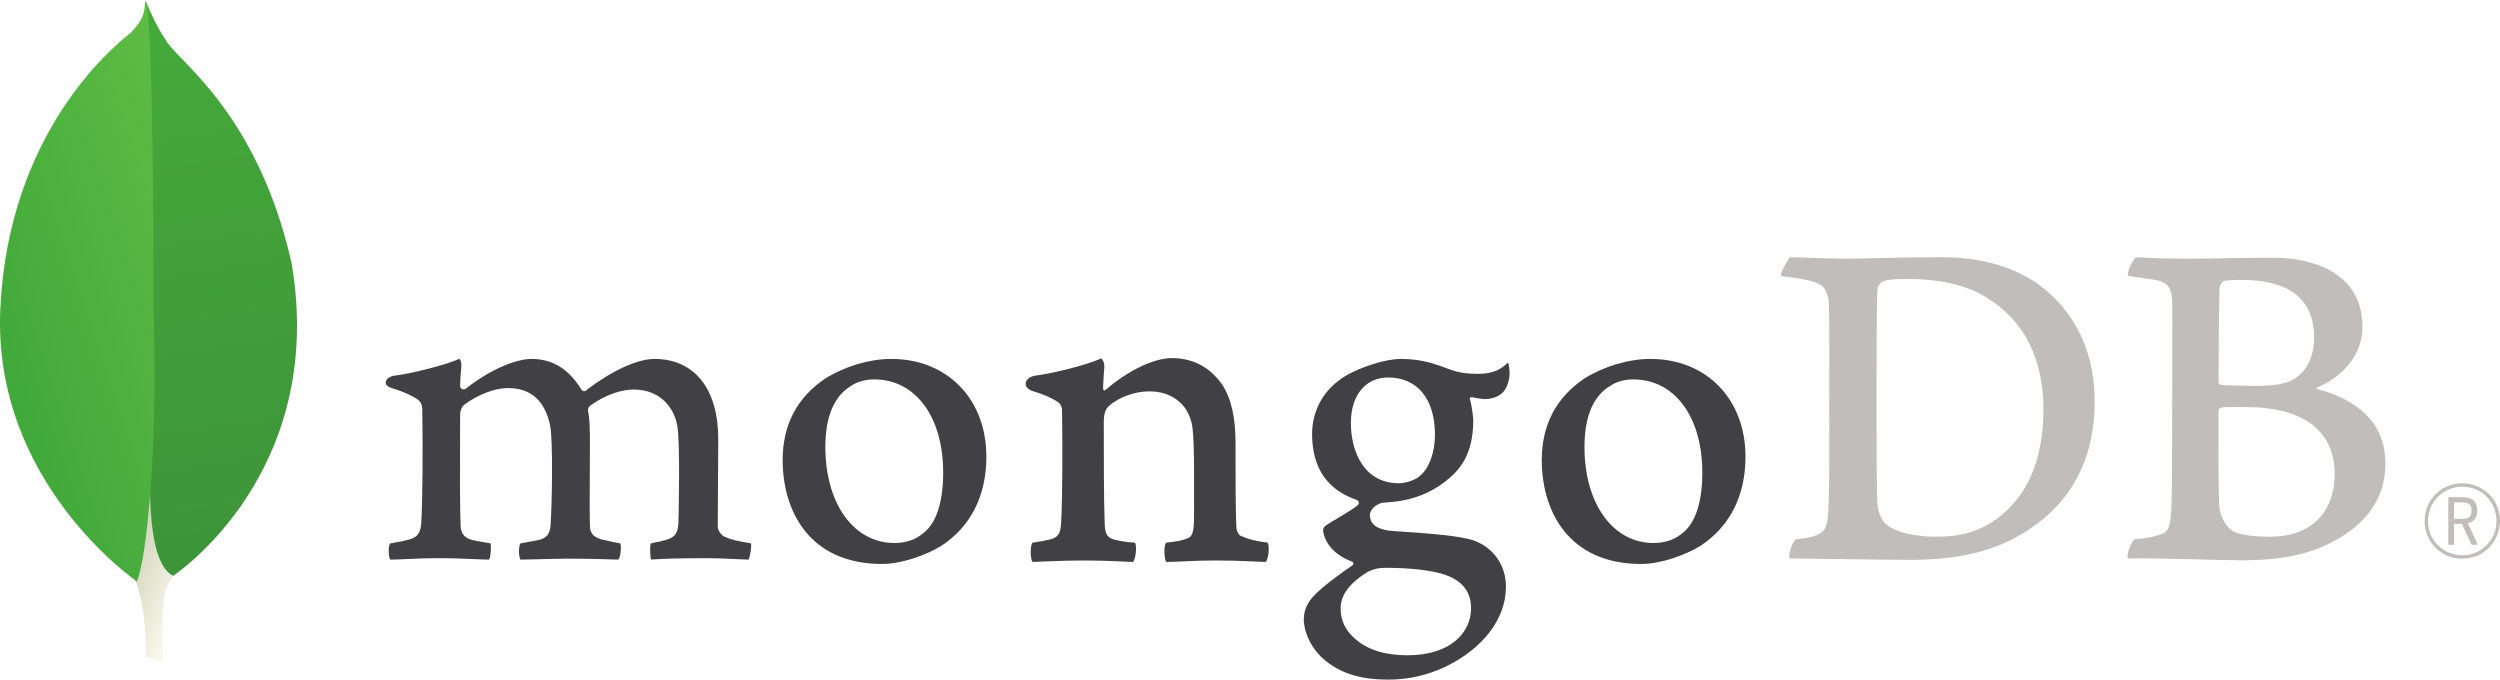
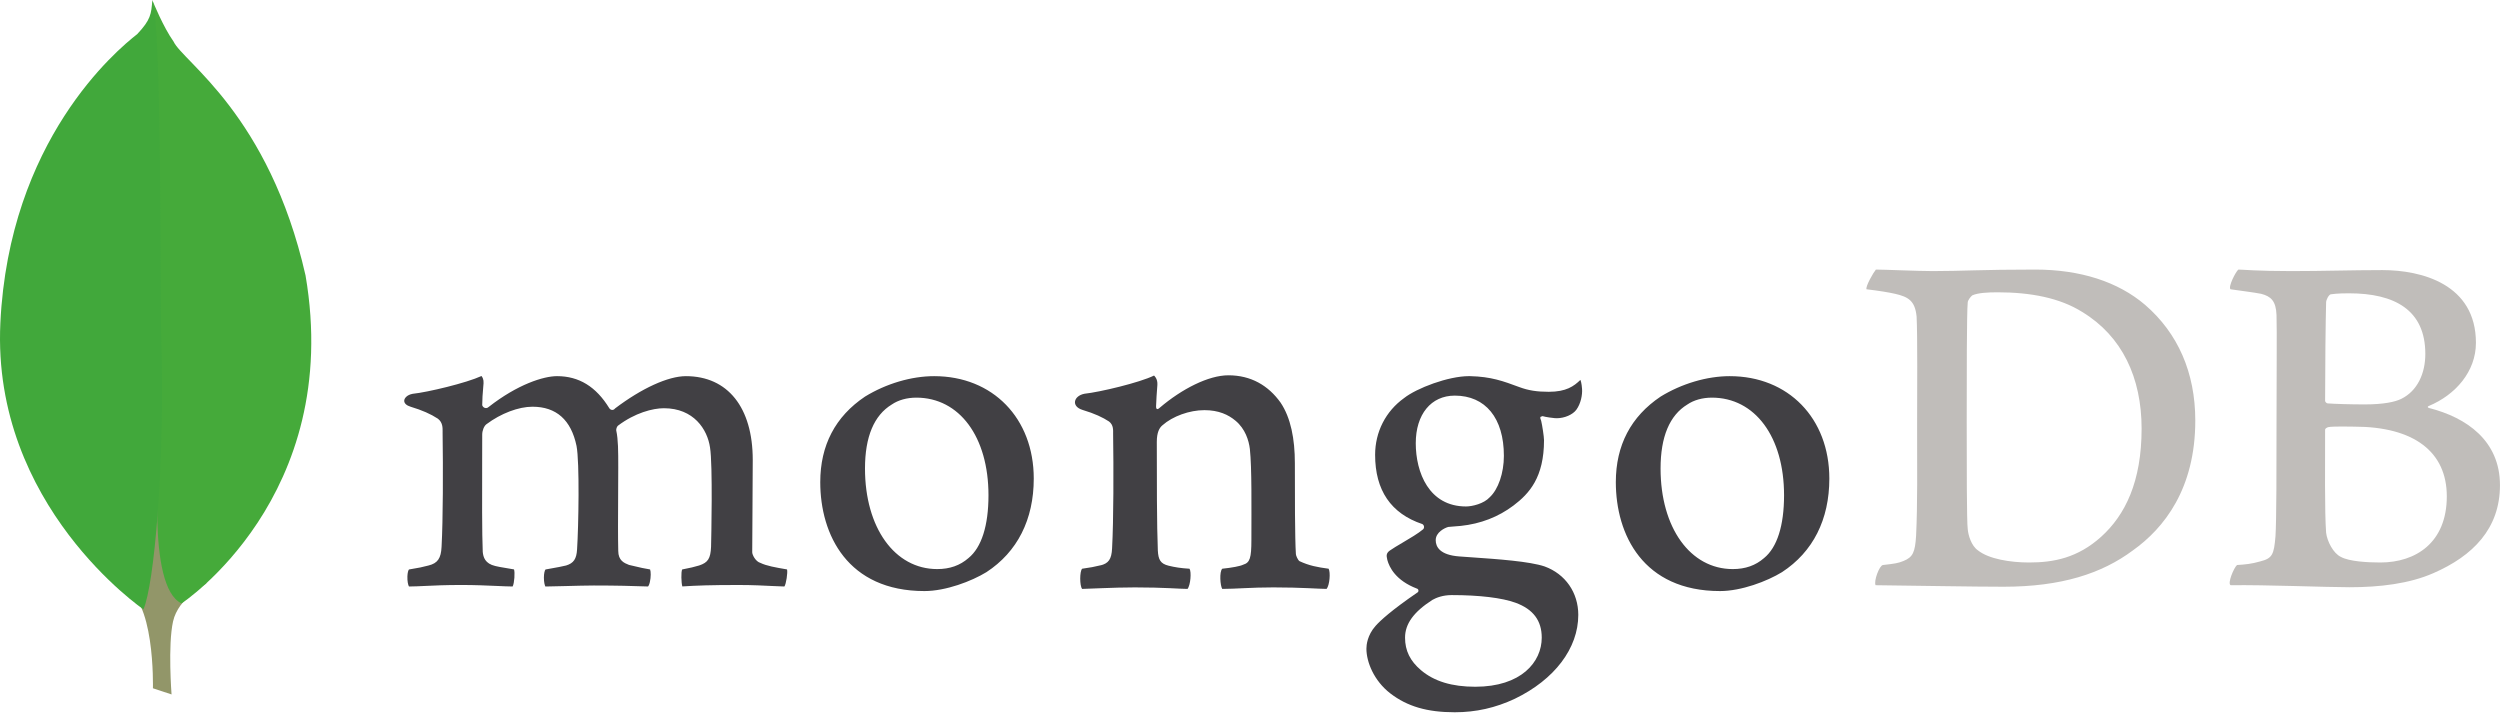
- <svg xmlns="http://www.w3.org/2000/svg" id="svg2" version="1.1" xml:space="preserve" width="526.812" height="143.212" viewBox="0 0 526.812 143.212">
-   <defs id="defs6">
-     <clipPath clipPathUnits="userSpaceOnUse" id="clipPath18">
-       <path d="m 275.945,28.672 -29.961,9.918 c 0,0 3.821,151.64 -50.867,162.258 -36.062,41.785 5.551,1784.892 136.559,5.972 0,0 -44.84,-22.515 -53.328,-60.75 -8.485,-38.261 -2.403,-117.398 -2.403,-117.398 z" id="path20" />
-     </clipPath>
-     <linearGradient x1="0" y1="0" x2="1" y2="0" gradientUnits="userSpaceOnUse" gradientTransform="matrix(344.394,-116.194,-104.815,-309.067,77.7619,575.995)" spreadMethod="pad" id="linearGradient22">
-       <stop style="stop-opacity:1;stop-color:#929669" offset="0" id="stop24" />
-       <stop style="stop-opacity:1;stop-color:#929669" offset="0.231" id="stop26" />
-       <stop style="stop-opacity:1;stop-color:#fdfcf1" offset="1" id="stop28" />
+ <svg xmlns="http://www.w3.org/2000/svg" xml:space="preserve" height="143.21" viewBox="0 0 502.66 143.21" width="502.66" version="1.1">
+   <defs>
+     <linearGradient id="c" gradientUnits="userSpaceOnUse" gradientTransform="matrix(34.439 -11.619 -10.482 -30.907 7.7762 57.6)">
+       <stop stop-color="#929669" offset="0" />
+       <stop stop-color="#929669" offset=".231" />
+       <stop stop-color="#fdfcf1" offset="1" />
    </linearGradient>
-     <clipPath clipPathUnits="userSpaceOnUse" id="clipPath36">
-       <path d="m 292.098,175.105 c 0,0 260.343,171.469 199.351,527.575 -58.738,258.718 -197.418,343.77 -212.32,376.24 -16.406,22.98 -32.93,63.71 -32.93,63.71 l 11.074,-720.864 c 0,0 -22.906,-220.11 34.825,-246.661 z" id="path38" />
-     </clipPath>
-     <linearGradient x1="0" y1="0" x2="1" y2="0" gradientUnits="userSpaceOnUse" gradientTransform="matrix(241.166,-936.211,-1007.33,-161.502,203.932,1135.85)" spreadMethod="pad" id="linearGradient40">
-       <stop style="stop-opacity:1;stop-color:#45aa3a" offset="0" id="stop42" />
-       <stop style="stop-opacity:1;stop-color:#3d9439" offset="1" id="stop44" />
+     <linearGradient id="b" gradientUnits="userSpaceOnUse" gradientTransform="matrix(24.117 -93.621 -100.73 -16.15 20.393 113.58)">
+       <stop stop-color="#45aa3a" offset="0" />
+       <stop stop-color="#3d9439" offset="1" />
    </linearGradient>
-     <clipPath clipPathUnits="userSpaceOnUse" id="clipPath52">
-       <path d="m 230.742,165.523 c 0,0 -244.211,166.598 -230.16,460.543 C 14.637,920.02 187.121,1064.55 220.715,1090.77 c 21.719,23.15 22.617,32.07 24.297,54.91 15.222,-32.7 12.691,-488.422 14.304,-541.688 6.258,-207.351 -11.484,-399.328 -28.574,-438.469 z" id="path54" />
-     </clipPath>
-     <linearGradient x1="0" y1="0" x2="1" y2="0" gradientUnits="userSpaceOnUse" gradientTransform="matrix(422.095,95.9042,131.897,-394.11,-25.0834,595.855)" spreadMethod="pad" id="linearGradient56">
-       <stop style="stop-opacity:1;stop-color:#41a83b" offset="0" id="stop58" />
-       <stop style="stop-opacity:1;stop-color:#5ebc44" offset="1" id="stop60" />
+     <linearGradient id="a" gradientUnits="userSpaceOnUse" gradientTransform="matrix(42.21 9.5904 13.19 -39.411 -2.5083 59.586)">
+       <stop stop-color="#41a83b" offset="0" />
+       <stop stop-color="#5ebc44" offset="1" />
    </linearGradient>
  </defs>
-   <g id="g10" transform="matrix(1.25,0,0,-1.25,0,143.2125)">
-     <g id="g12" transform="scale(0.1,0.1)">
-       <g id="g14">
-         <g id="g16" clip-path="url(#clipPath18)">
-           <path d="m 275.945,28.672 -29.961,9.918 c 0,0 3.821,151.64 -50.867,162.258 -36.062,41.785 5.551,1784.892 136.559,5.972 0,0 -44.84,-22.515 -53.328,-60.75 -8.485,-38.261 -2.403,-117.398 -2.403,-117.398" style="fill:url(#linearGradient22);fill-opacity:1;fill-rule:nonzero;stroke:none" id="path30" />
-         </g>
-       </g>
-       <g id="g32">
-         <g id="g34" clip-path="url(#clipPath36)">
-           <path d="m 292.098,175.105 c 0,0 260.343,171.469 199.351,527.575 -58.738,258.718 -197.418,343.77 -212.32,376.24 -16.406,22.98 -32.93,63.71 -32.93,63.71 l 11.074,-720.864 c 0,0 -22.906,-220.11 34.825,-246.661" style="fill:url(#linearGradient40);fill-opacity:1;fill-rule:nonzero;stroke:none" id="path46" />
-         </g>
-       </g>
-       <g id="g48">
-         <g id="g50" clip-path="url(#clipPath52)">
-           <path d="m 230.742,165.523 c 0,0 -244.211,166.598 -230.16,460.543 C 14.637,920.02 187.121,1064.55 220.715,1090.77 c 21.719,23.15 22.617,32.07 24.297,54.91 15.222,-32.7 12.691,-488.422 14.304,-541.688 6.258,-207.351 -11.484,-399.328 -28.574,-438.469" style="fill:url(#linearGradient56);fill-opacity:1;fill-rule:nonzero;stroke:none" id="path62" />
-         </g>
-       </g>
-       <path d="m 3181.61,260.406 c 17.27,-13.812 51.81,-19.5 82.26,-19.5 39.48,0 78.14,7.324 115.97,41.426 38.65,34.945 64.98,88.555 64.98,173.848 0,82.047 -31.26,148.66 -95.41,187.652 -36.2,22.742 -83.07,31.672 -136.54,31.672 -15.63,0 -31.26,-0.809 -40.31,-4.867 -2.47,-1.625 -7.41,-8.125 -7.41,-11.383 -1.64,-14.617 -1.64,-125.902 -1.64,-191.699 0,-67.422 0,-161.653 1.64,-173.035 0.84,-9.743 5.76,-26.801 16.46,-34.114 z m -164.18,451.657 c 13.98,0 67.11,-2.434 91.8,-2.434 46.06,0 78.13,2.434 164.49,2.434 72.39,0 133.27,-19.497 176.86,-56.86 52.65,-45.496 80.61,-108.855 80.61,-186.023 0,-109.668 -50.17,-173.028 -100.34,-208.774 -50.19,-37.359 -115.17,-58.484 -208.11,-58.484 -49.36,0 -134.09,1.625 -204.83,2.426 l -0.97,0 c -3.28,6.511 6.06,31.84 11.85,32.5 19.12,2.164 24.3,2.898 33.18,6.554 14.93,6.145 18.46,13.754 20.12,40.567 2.45,50.355 1.64,110.469 1.64,178.711 0,48.734 0.81,143.781 -0.83,173.84 -2.47,25.179 -13.14,31.671 -34.54,36.554 -10.7,2.43 -25.5,4.871 -46.06,7.309 -1.65,4.871 11.02,26.812 15.13,31.68" style="fill:#c0bdba;fill-opacity:1;fill-rule:nonzero;stroke:none" id="path64" />
-       <path d="m 3749.01,672.254 c -3.28,-0.813 -7.4,-8.938 -7.4,-13 -0.81,-29.234 -1.63,-105.594 -1.63,-158.391 0,-1.625 2.45,-4.062 4.11,-4.062 10.69,-0.821 37,-1.633 59.21,-1.633 31.26,0 49.37,4.07 59.23,8.945 26.32,12.989 38.65,41.422 38.65,72.289 0,70.672 -49.35,97.485 -122.54,97.485 -4.94,0 -18.93,0 -29.63,-1.633 z m 186.72,-324.93 c 0,71.485 -52.63,112.098 -148.88,112.098 -4.11,0 -34.55,0.82 -41.95,-0.813 -2.47,-0.804 -4.92,-2.429 -4.92,-4.054 0,-51.184 -0.84,-133.227 1.63,-165.711 1.65,-13.813 11.53,-33.313 23.86,-38.996 13.17,-7.317 42.76,-8.942 63.33,-8.942 56.76,0 106.93,31.688 106.93,106.418 z m -335.27,364.739 c 7.4,0 29.3,-2.434 85.22,-2.434 52.65,0 95.41,1.617 146.41,1.617 63.33,0 150.52,-22.742 150.52,-116.973 0,-46.3 -32.89,-83.671 -75.66,-101.543 -2.47,-0.812 -2.47,-2.437 0,-3.25 60.87,-15.425 114.33,-52.796 114.33,-124.281 0,-69.859 -43.59,-113.73 -106.93,-141.351 -38.66,-17.051 -86.36,-22.739 -134.91,-22.739 -37.01,0 -136.19,4.063 -191.31,3.239 -5.77,2.449 5.28,28.445 10.2,32.5 13.17,0.808 23.32,1.757 37.31,5.82 19.73,4.875 22.07,11.238 24.54,40.484 1.66,25.176 1.66,115.348 1.66,179.528 0,87.73 0.81,147.027 0,176.269 -0.84,22.75 -9.06,30.063 -24.69,34.125 -12.33,2.43 -32.89,4.871 -49.34,7.309 -4.13,4.062 8.54,28.43 12.65,31.68" style="fill:#c0bdba;fill-opacity:1;fill-rule:nonzero;stroke:none" id="path66" />
-       <path d="m 657.82,202.277 c -1.371,2.188 -2.82,8.649 -2.515,16.422 0.226,5.91 1.398,9.664 2.508,10.949 15.511,2.45 22.855,4.102 31.574,6.434 14.543,3.606 20.023,11.461 20.879,30.059 2.386,43.812 2.527,125.964 1.652,183.742 l 0.012,1.703 c 0.066,6.195 0.164,14.672 -7.621,20.648 -11.407,7.516 -25.629,13.731 -43.625,19.129 -6.887,2.039 -10.696,5.66 -10.493,9.895 0.215,4.07 4.536,9.246 13.516,10.976 23.816,2.457 86.27,17.325 110.773,28.629 1.45,-1.761 3.739,-5.582 3.297,-11.672 -0.183,-2.562 -0.41,-5.242 -0.632,-8.019 -0.7,-8.164 -1.481,-17.418 -1.481,-26.645 0,-2.718 2.945,-5.293 6.07,-5.293 1.59,0 3.059,0.621 4.254,1.801 46.703,36.551 88.473,49.598 109.977,49.598 35.336,0 62.832,-16.867 84.086,-51.543 1.246,-1.836 2.918,-2.805 4.789,-2.805 1.781,0 3.465,0.918 4.453,2.391 42.947,32.535 85.507,51.957 113.957,51.957 67.34,0 107.56,-50.352 107.56,-134.66 0,-24.227 -0.25,-54.934 -0.46,-83.602 -0.21,-25.148 -0.38,-48.726 -0.38,-65.039 0,-3.957 5.29,-14.926 13.28,-17.121 9.84,-4.789 24.07,-7.234 42.03,-10.332 l 0.69,-0.113 c 1.37,-4.828 -1.49,-23.629 -4.23,-27.477 -4.45,0.035 -10.63,0.356 -18.32,0.742 -13.98,0.719 -33.14,1.684 -55.45,1.684 -44.74,0 -68.12,-0.879 -90.45,-2.32 -1.68,5.578 -2.27,23.57 -0.22,27.32 13.02,2.437 19.46,4.082 27.28,6.394 14.24,4.692 18.34,11.141 19.17,30.032 0.33,13.445 2.91,131.679 -1.67,159.754 -4.22,29.093 -26.18,63.148 -74.19,63.148 -17.81,0 -46.59,-7.398 -74.023,-28.176 -1.703,-1.652 -2.683,-4.863 -2.683,-6.972 l 0.05,-0.54 c 3.231,-15.156 3.231,-32.828 3.231,-59.57 0,-15.238 -0.098,-31.41 -0.184,-47.465 -0.187,-32.597 -0.363,-63.379 0.184,-86.632 0,-15.852 9.595,-19.633 17.315,-22.688 4.19,-0.93 7.52,-1.73 10.85,-2.523 6.47,-1.559 13.15,-3.164 23.06,-4.75 1.35,-3.125 1.47,-12.457 -0.39,-20.438 -1.04,-4.41 -2.23,-6.351 -2.86,-6.984 -24.88,0.851 -50.413,1.597 -87.245,1.597 -11.164,0 -29.398,-0.48 -45.48,-0.91 -13.035,-0.347 -25.383,-0.687 -32.399,-0.715 -1.015,1.606 -2.437,6.75 -2.437,14.161 0,6.886 1.266,11.742 2.566,13.238 3.457,0.64 6.75,1.222 9.891,1.781 8.641,1.539 16.102,2.852 23.262,4.613 12.191,3.715 16.765,10.485 17.656,25.969 2.379,36.152 4.238,140.289 -0.883,166.371 -8.715,41.852 -32.57,63.059 -70.883,63.059 -22.465,0 -50.816,-10.793 -74,-28.153 -3.886,-2.863 -6.824,-10.07 -6.824,-16.722 0,-12.399 -0.039,-27.168 -0.09,-43 -0.156,-52.305 -0.34,-117.403 0.934,-145.578 0.781,-8.657 3.797,-18.965 20.144,-22.766 3.563,-0.996 9.743,-2.031 16.903,-3.211 4.121,-0.687 8.629,-1.434 13.261,-2.266 1.664,-4.476 0.645,-22.031 -2.207,-27.496 -7.144,0.047 -15.941,0.457 -26.031,0.899 -15.414,0.679 -34.578,1.539 -56.426,1.539 -25.707,0 -43.609,-0.86 -57.984,-1.539 -9.641,-0.453 -18.004,-0.86 -26.348,-0.899 l 0,0" style="fill:#414044;fill-opacity:1;fill-rule:nonzero;stroke:none" id="path68" />
-       <path d="m 1473.84,506.094 c -14.97,0 -28.95,-3.918 -39.35,-11.035 -28.56,-17.352 -43.1,-51.996 -43.1,-102.887 0,-95.305 47.78,-161.856 116.17,-161.856 20.18,0 36.63,5.793 50.3,17.719 21.02,17.129 32.16,52.11 32.16,101.09 0,93.891 -46.69,156.969 -116.18,156.969 l 0,0 z m 13.17,-311.129 c -123.58,0 -167.61,90.547 -167.61,175.269 0,59.184 24.23,105.461 72.04,137.532 33.98,20.863 74.55,32.867 111.2,32.867 94.31,0 160.19,-67.731 160.19,-164.719 0,-65.941 -26.33,-117.984 -76.12,-150.512 -23.88,-14.632 -65.31,-30.437 -99.7,-30.437 l 0,0" style="fill:#414044;fill-opacity:1;fill-rule:nonzero;stroke:none" id="path70" />
-       <path d="m 2753.57,506.094 c -14.99,0 -28.98,-3.918 -39.37,-11.035 -28.55,-17.352 -43.09,-51.985 -43.09,-102.887 0,-95.305 47.76,-161.856 116.17,-161.856 20.18,0 36.63,5.793 50.3,17.727 21.01,17.121 32.16,52.094 32.16,101.07 0,93.895 -46.69,156.981 -116.17,156.981 l 0,0 z m 13.16,-311.129 c -123.59,0 -167.62,90.539 -167.62,175.262 0,59.199 24.25,105.48 72.06,137.55 33.97,20.86 74.54,32.856 111.18,32.856 94.32,0 160.2,-67.742 160.2,-164.711 0,-65.957 -26.33,-118 -76.12,-150.508 -23.88,-14.644 -65.3,-30.449 -99.7,-30.449 l 0,0" style="fill:#414044;fill-opacity:1;fill-rule:nonzero;stroke:none" id="path72" />
-       <path d="m 2340.02,509.336 c -38.09,0 -62.71,-30.051 -62.71,-76.555 0,-46.933 21.17,-101.734 80.82,-101.734 10.24,0 28.81,4.547 38.01,14.68 13.86,12.718 22.91,39 22.91,66.753 0,60.653 -29.55,96.856 -79.03,96.856 l 0,0 z m -4.92,-320.859 c -14.31,0 -24.72,-4.161 -30.94,-7.649 -30.15,-19.308 -44.13,-38.59 -44.13,-60.789 0,-20.937 8.14,-37.57 25.62,-52.359 21.17,-17.918 49.72,-26.641 87.28,-26.641 73.86,0 106.98,39.68 106.98,79 0,27.363 -13.75,45.707 -42.03,56.078 -21.8,7.957 -58.21,12.36 -102.78,12.36 l 0,0 z M 2340.02,0 c -44.36,0 -76.33,9.352 -103.64,30.34 -26.56,20.48 -38.46,50.852 -38.46,71.84 0,6.031 1.43,21.629 14.55,36.531 7.74,8.777 25.64,25.199 67,53.613 1.27,0.477 2.15,1.731 2.15,3.25 0,1.696 -1.09,3.067 -2.59,3.387 -34.09,13.039 -44.37,34.43 -47.47,46.039 -0.05,0.414 -0.19,1.082 -0.34,1.789 -0.98,4.555 -1.89,8.859 4.27,13.277 4.77,3.403 12.44,7.942 20.56,12.727 11.98,7.07 25.56,15.082 33.08,21.52 1.19,1.16 1.67,2.863 1.39,4.566 -0.29,1.723 -1.29,3.133 -2.76,3.859 -50.45,16.934 -75.85,54.364 -75.85,111.367 0,36.801 16.99,70.063 46.6,91.274 20.29,16.016 71.22,35.273 104.21,35.273 l 1.92,-0.019 c 33.95,-0.805 53.08,-7.903 79.56,-17.699 14.38,-5.321 27.99,-7.477 47.03,-7.477 28.1,0 40.37,8.895 50.9,19.109 0.6,-1.265 2.04,-5.281 2.68,-14.527 0.67,-9.43 -1.91,-23.402 -9.13,-33.375 -5.75,-7.949 -19.06,-13.715 -31.63,-13.715 -1.26,0 -2.5,0.059 -3.69,0.184 -12.94,1.269 -19.02,3.152 -19.08,3.183 l -3.17,-1.105 c -1,-1.457 -0.35,-3.082 0.47,-5.133 0.2,-0.492 0.4,-0.961 0.47,-1.269 1.65,-6.575 4.58,-25.774 4.58,-31.153 0,-59.777 -23.61,-85.851 -49.13,-105.129 -24.35,-18.355 -52.81,-29.394 -84.89,-32.777 l -0.03,0 c -0.65,0 -3.69,-0.273 -9.82,-0.812 -3.95,-0.36 -8.87,-0.805 -9.6,-0.805 l -0.72,-0.094 c -5.58,-1.578 -20.04,-8.445 -20.04,-21.23 0,-10.641 6.56,-23.821 37.83,-26.18 6.34,-0.477 13.14,-0.949 20.24,-1.434 41.29,-2.871 92.85,-6.449 117.12,-14.672 33.38,-12.148 54.15,-42.011 54.15,-77.933 0,-53.649 -38.19,-104.09 -102.14,-134.91 C 2405.58,7.09 2374.08,0 2340.02,0 l 0,0" style="fill:#414044;fill-opacity:1;fill-rule:nonzero;stroke:none" id="path74" />
-       <path d="m 2137.12,230.887 c -18.09,2.437 -31.26,4.875 -46.88,12.183 -2.47,1.625 -5.77,8.938 -5.77,11.375 -1.65,25.184 -1.65,98.293 -1.65,146.215 0,38.996 -6.57,73.11 -23.02,97.492 -19.74,27.614 -47.7,43.86 -83.9,43.86 -32.07,0 -74.85,-21.934 -110.21,-51.992 -0.83,-0.813 -6.26,-5.961 -6.14,2.039 0.12,7.988 1.36,24.25 2.1,34.488 0.75,10.234 -5.39,15.058 -5.39,15.058 -23.03,-11.371 -87.89,-26.769 -111.84,-29.246 -17.51,-3.367 -21.92,-20.179 -3.28,-25.984 l 0,-0.004 c 0,-0.027 0.18,-0.058 0.28,-0.09 19.51,-5.863 32.65,-12.129 42.46,-18.593 7.41,-5.688 6.58,-13.813 6.58,-20.313 0.82,-54.422 0.82,-138.102 -1.65,-183.586 -0.82,-17.875 -5.76,-24.363 -18.92,-27.621 l 1.2,0.402 c -9.87,-2.425 -18.1,-4.058 -30.43,-5.683 -4.12,-4.055 -4.12,-27.614 -0.01,-32.496 8.23,0 50.19,2.445 84.73,2.445 47.7,0 72.38,-2.445 84.72,-2.445 4.93,5.695 6.58,27.629 3.29,32.496 -13.99,0.812 -23.86,2.437 -33.73,4.875 -13.16,3.25 -16.45,9.746 -17.26,24.371 -1.65,38.176 -1.65,119.406 -1.65,174.652 0,15.434 4.11,22.746 9.05,26.809 16.44,14.625 43.59,24.359 67.45,24.359 23.02,0 38.65,-7.308 50.17,-17.047 15.63,-13 21.38,-31.683 23.03,-45.496 3.29,-30.875 2.46,-92.605 2.46,-146.219 0,-29.246 -2.46,-36.558 -13.15,-39.804 -4.94,-2.442 -18.1,-4.875 -33.73,-6.5 -4.93,-4.867 -3.29,-27.614 0,-32.496 21.39,0 46.07,2.445 82.25,2.445 45.25,0 74.03,-2.445 85.55,-2.445 4.93,5.695 6.57,26.82 3.29,32.496" style="fill:#414044;fill-opacity:1;fill-rule:nonzero;stroke:none" id="path76" />
-       <path d="m 4137.01,270.969 13.92,0 c 11.25,0 15.53,3.926 15.53,14.097 0,10.344 -4.11,13.747 -16.78,13.747 l -12.67,0 0,-27.844 z m 29.63,-43.727 -16.42,35.344 -13.21,0 0,-35.344 -9.64,0 0,80.317 23.75,0 c 17.66,0 24.98,-7.86 24.98,-22.493 0,-11.769 -5.54,-19.269 -15.88,-21.421 l 16.95,-36.403 -10.53,0 z m -15.52,97.973 c -32.32,0 -58.01,-25.516 -58.01,-57.992 0,-31.942 25.69,-57.649 57.82,-57.649 31.95,0 57.65,25.707 57.65,57.649 0,32.652 -24.98,57.992 -57.46,57.992 z m -0.19,-121.352 c -35.69,0 -63.53,27.844 -63.53,63.532 0,35.878 27.84,63.531 63.72,63.531 34.98,0 63.34,-28.016 63.34,-62.629 0,-36.227 -27.83,-64.434 -63.53,-64.434" style="fill:#c0bdba;fill-opacity:1;fill-rule:nonzero;stroke:none" id="path78" />
-     </g>
+   <g transform="matrix(1.25 0 0 -1.25 .00022984 143.21)">
+     <path d="m27.594 2.867-2.996 0.992s0.382 15.164-5.087 16.226c-3.606 4.178 0.555 178.49 13.656 0.597 0 0-4.484-2.252-5.333-6.075-0.848-3.826-0.24-11.74-0.24-11.74" fill="url(#c)" />
+     <path d="m29.21 17.51s26.034 17.147 19.935 52.758c-5.874 25.872-19.742 34.377-21.232 37.624-1.641 2.298-3.293 6.371-3.293 6.371l1.107-72.086s-2.291-22.011 3.482-24.666" fill="url(#b)" />
+     <path d="m23.074 16.552s-24.421 16.66-23.016 46.054c1.406 29.396 18.654 43.854 22.014 46.474 2.172 2.315 2.262 3.207 2.43 5.491 1.522-3.27 1.269-48.842 1.43-54.169 0.626-20.735-1.148-39.933-2.857-43.847" fill="url(#a)" />
+     <path d="m301.74 71.207c-0.411-0.487-1.679-2.682-1.514-3.169 2.056-0.244 3.536-0.488 4.606-0.731 2.14-0.488 3.208-1.137 3.455-3.655 0.164-3.006 0.083-12.511 0.083-17.384 0-6.824 0.081-12.836-0.164-17.872-0.166-2.681-0.519-3.442-2.013-4.056-0.888-0.366-1.405-0.438-3.317-0.655-0.579-0.066-1.514-2.599-1.186-3.25h0.097c7.074-0.08 15.547-0.244 20.483-0.244 9.294 0 15.793 2.112 20.812 5.848 5.017 3.575 10.033 9.911 10.033 20.878 0 7.717-2.796 14.052-8.061 18.602-4.359 3.736-10.447 5.688-17.686 5.688-8.636 0-11.842-0.244-16.448-0.244-2.469 0-7.782 0.244-9.18 0.244zm58.303 0c-0.411-0.325-1.679-2.763-1.266-3.169 1.645-0.244 3.701-0.488 4.934-0.731 1.563-0.406 2.385-1.137 2.469-3.413 0.081-2.924 0-8.854 0-17.627 0-6.418 0-15.436-0.166-17.953-0.247-2.925-0.482-3.561-2.455-4.048-1.399-0.406-2.414-0.5-3.731-0.581-0.492-0.406-1.597-3.005-1.02-3.25 5.512 0.082 15.43-0.325 19.131-0.325 4.855 0 9.626 0.57 13.492 2.275 6.334 2.762 10.692 7.149 10.692 14.134 0 7.149-5.346 10.886-11.433 12.428-0.247 0.081-0.247 0.244 0 0.325 4.277 1.787 7.566 5.525 7.566 10.155 0 9.423-8.719 11.697-15.052 11.697-5.1 0-9.376-0.161-14.641-0.161-5.592 0-7.782 0.244-8.522 0.244zm-38.759-3.656c5.347 0 10.033-0.893 13.653-3.167 6.415-3.899 9.542-10.561 9.542-18.766 0-8.529-2.633-13.89-6.498-17.384-3.783-3.41-7.649-4.144-11.597-4.144-3.045 0-6.5 0.569-8.227 1.95-1.07 0.731-1.561 2.438-1.645 3.413-0.164 1.138-0.164 10.561-0.164 17.303 0 6.58 0 17.709 0.164 19.17 0 0.326 0.494 0.975 0.741 1.137 0.905 0.406 2.468 0.487 4.031 0.487zm56.577-0.163c7.319 0 12.255-2.681 12.255-9.748 0-3.087-1.234-5.929-3.866-7.228-0.986-0.487-2.797-0.895-5.923-0.895-2.221 0-4.851 0.082-5.92 0.164-0.166 0-0.411 0.244-0.411 0.406 0 5.28 0.082 12.916 0.162 15.839 0 0.406 0.413 1.219 0.741 1.3 1.07 0.163 2.469 0.163 2.962 0.163zm-1.153-21.425c0.905-0 1.77-0.022 1.975-0.022 9.625 0 14.888-4.061 14.888-11.209 0-7.473-5.018-10.642-10.694-10.642-2.057 0-5.016 0.164-6.333 0.895-1.233 0.568-2.221 2.517-2.386 3.898-0.247 3.248-0.162 11.453-0.162 16.572 0 0.163 0.245 0.324 0.492 0.405 0.37 0.082 1.315 0.103 2.22 0.103z" fill="#c0bdba" />
+     <path d="m197.59 54.201c-3.207 0-7.486-2.193-11.022-5.198-0.083-0.081-0.626-0.597-0.614 0.203 0.012 0.799 0.137 2.425 0.211 3.448 0.075 1.023-0.539 1.506-0.539 1.506-2.303-1.137-8.789-2.677-11.184-2.925-1.751-0.337-2.192-2.018-0.328-2.598 0-0.003 0.018-0.006 0.028-0.009 1.951-0.586 3.264-1.211 4.245-1.858 0.741-0.569 0.659-1.383 0.659-2.033 0.082-5.442 0.081-13.809-0.166-18.358-0.082-1.788-0.576-2.437-1.892-2.763l0.12 0.041c-0.987-0.242-1.811-0.406-3.044-0.569-0.412-0.406-0.411-2.76 0-3.248 0.823 0 5.018 0.244 8.472 0.244 4.77 0 7.239-0.244 8.473-0.244 0.493 0.57 0.657 2.762 0.328 3.248-1.399 0.081-2.386 0.244-3.373 0.487-1.316 0.325-1.644 0.975-1.725 2.438-0.165 3.818-0.166 11.941-0.166 17.466 0 1.543 0.411 2.273 0.905 2.68 1.644 1.462 4.359 2.436 6.745 2.436 2.302 0 3.865-0.731 5.017-1.705 1.563-1.3 2.138-3.167 2.303-4.548 0.329-3.087 0.245-9.261 0.245-14.622 0-2.925-0.245-3.657-1.314-3.981-0.494-0.244-1.81-0.487-3.373-0.65-0.493-0.487-0.329-2.76 0-3.248 2.139 0 4.607 0.244 8.225 0.244 4.525 0 7.403-0.244 8.555-0.244 0.493 0.57 0.658 2.681 0.33 3.248-1.809 0.244-3.127 0.488-4.689 1.219-0.247 0.163-0.577 0.894-0.577 1.137-0.165 2.518-0.164 9.83-0.164 14.622 0 3.9-0.658 7.31-2.303 9.748-1.974 2.761-4.769 4.386-8.389 4.386zm-120.14-0.114c-2.45-1.13-8.697-2.618-11.078-2.864-0.898-0.173-1.33-0.69-1.352-1.097-0.02-0.423 0.361-0.785 1.05-0.989 1.8-0.54 3.222-1.163 4.362-1.914 0.778-0.598 0.769-1.445 0.762-2.064l-0.002-0.17c0.087-5.778 0.073-13.992-0.166-18.373-0.086-1.86-0.633-2.646-2.087-3.006-0.872-0.233-1.607-0.399-3.158-0.644-0.111-0.129-0.227-0.504-0.25-1.095-0.03-0.777 0.114-1.423 0.252-1.642 0.834 0.004 1.67 0.045 2.634 0.091 1.438 0.068 3.228 0.153 5.798 0.153 2.185 0 4.101-0.085 5.642-0.153 1.009-0.044 1.889-0.086 2.603-0.091 0.285 0.546 0.387 2.302 0.22 2.75-0.463 0.083-0.913 0.158-1.325 0.227-0.716 0.118-1.334 0.221-1.691 0.32-1.635 0.38-1.936 1.412-2.014 2.278-0.127 2.817-0.109 9.326-0.094 14.556 0.005 1.583 0.009 3.06 0.009 4.3 0 0.665 0.293 1.387 0.681 1.673 2.318 1.736 5.154 2.814 7.4 2.814 3.831 0 6.218-2.119 7.089-6.305 0.512-2.608 0.325-13.022 0.087-16.638-0.089-1.548-0.547-2.225-1.766-2.597-0.716-0.176-1.461-0.307-2.325-0.461-0.312-0.057-0.641-0.115-0.987-0.179-0.13-0.15-0.258-0.635-0.258-1.323 0-0.741 0.142-1.257 0.244-1.417 0.702 0.003 1.937 0.037 3.241 0.072 1.608 0.043 3.432 0.091 4.548 0.091 3.683 0 6.235-0.074 8.723-0.159 0.063 0.063 0.182 0.257 0.286 0.698 0.186 0.798 0.174 1.731 0.039 2.044-0.991 0.159-1.659 0.319-2.306 0.475-0.333 0.079-0.665 0.159-1.084 0.252-0.772 0.305-1.731 0.685-1.731 2.27-0.055 2.325-0.037 5.403-0.019 8.662 0.009 1.605 0.019 3.223 0.019 4.747 0 2.674-0 4.441-0.323 5.956l-0.005 0.055c0 0.211 0.098 0.532 0.269 0.697 2.743 2.078 5.621 2.817 7.402 2.817 4.801 0 6.997-3.405 7.419-6.314 0.458-2.808 0.2-14.63 0.167-15.975-0.083-1.889-0.493-2.535-1.917-3.005-0.782-0.231-1.426-0.395-2.728-0.639-0.205-0.375-0.146-2.174 0.022-2.731 2.233 0.144 4.571 0.231 9.045 0.231 2.231 0 4.147-0.097 5.545-0.169 0.769-0.039 1.386-0.07 1.831-0.073 0.274 0.385 0.56 2.266 0.423 2.748l-0.069 0.011c-1.796 0.31-3.219 0.554-4.203 1.033-0.799 0.22-1.328 1.317-1.328 1.712 0 1.631 0.018 3.988 0.039 6.503 0.021 2.867 0.045 5.938 0.045 8.361 0 8.431-4.022 13.466-10.756 13.466-2.845 0-7.101-1.942-11.395-5.195-0.099-0.147-0.267-0.239-0.445-0.239-0.187 0-0.355 0.096-0.48 0.28-2.125 3.468-4.874 5.155-8.408 5.155-2.15 0-6.328-1.304-10.998-4.959-0.119-0.118-0.266-0.181-0.425-0.181-0.312 0-0.606 0.258-0.606 0.53 0 0.923 0.077 1.848 0.147 2.664 0.022 0.278 0.046 0.547 0.064 0.803 0.044 0.609-0.185 0.991-0.33 1.167zm158.82-0.022c-3.299 0-8.391-1.925-10.42-3.527-2.961-2.121-4.661-5.448-4.661-9.128 0-5.7 2.541-9.443 7.586-11.136 0.147-0.073 0.246-0.214 0.275-0.386 0.028-0.17-0.02-0.34-0.139-0.456-0.752-0.644-2.11-1.446-3.308-2.153-0.812-0.478-1.579-0.932-2.056-1.272-0.616-0.442-0.525-0.873-0.427-1.328 0.015-0.071 0.029-0.138 0.034-0.18 0.31-1.161 1.338-3.299 4.747-4.603 0.15-0.032 0.259-0.169 0.259-0.339 0-0.152-0.089-0.277-0.216-0.325-4.136-2.841-5.926-4.483-6.7-5.361-1.312-1.49-1.455-3.05-1.455-3.653 0-2.099 1.189-5.136 3.845-7.184 2.731-2.099 5.928-3.034 10.364-3.034 3.406 0 6.557 0.71 9.659 2.169 6.395 3.082 10.212 8.126 10.212 13.491 0 3.592-2.076 6.579-5.414 7.794-2.427 0.822-7.583 1.18-11.713 1.467-0.71 0.048-1.389 0.096-2.023 0.144-3.127 0.236-3.783 1.553-3.783 2.617 0 1.278 1.445 1.966 2.003 2.123l0.072 0.009c0.073 0 0.566 0.045 0.961 0.081 0.613 0.054 0.916 0.08 0.981 0.08h0.003c3.208 0.338 6.054 1.443 8.489 3.278 2.552 1.928 4.912 4.535 4.912 10.513 0 0.538-0.293 2.458-0.458 3.116-0.007 0.031-0.027 0.077-0.047 0.127-0.082 0.205-0.147 0.368-0.047 0.514l0.317 0.111c0.006-0.003 0.614-0.192 1.908-0.319 0.119-0.013 0.243-0.019 0.369-0.019 1.257 0 2.589 0.577 3.164 1.372 0.722 0.997 0.98 2.394 0.912 3.337-0.064 0.925-0.209 1.327-0.269 1.453-1.053-1.021-2.279-1.911-5.089-1.911-1.904 0-3.265 0.215-4.703 0.747-2.648 0.98-4.561 1.69-7.956 1.77zm-86.008-0.002c-3.665 0-7.722-1.2-11.12-3.286-4.781-3.207-7.203-7.836-7.203-13.755 0-8.472 4.403-17.527 16.761-17.527 3.439 0 7.582 1.581 9.97 3.044 4.979 3.253 7.611 8.457 7.611 15.052 0 9.699-6.588 16.472-16.019 16.472zm127.97 0c-3.664 0-7.722-1.2-11.119-3.286-4.781-3.207-7.206-7.835-7.206-13.755 0-8.472 4.404-17.527 16.763-17.527 3.44 0 7.582 1.581 9.97 3.045 4.979 3.251 7.611 8.454 7.611 15.05 0 9.697-6.587 16.472-16.019 16.472zm-44.234-3.13c4.948 0 7.903-3.621 7.903-9.686 0-2.775-0.905-5.403-2.291-6.675-0.92-1.013-2.778-1.469-3.802-1.469-5.965 0-8.081 5.48-8.081 10.173 0 4.65 2.461 7.656 6.27 7.656zm-86.617-0.325c6.949 0 11.617-6.308 11.617-15.697 0-4.898-1.114-8.395-3.216-10.108-1.367-1.193-3.012-1.772-5.03-1.772-6.839 0-11.617 6.654-11.617 16.184 0 5.089 1.453 8.554 4.309 10.289 1.04 0.712 2.439 1.103 3.936 1.103zm127.97 0c6.948 0 11.616-6.307 11.616-15.697 0-4.898-1.115-8.396-3.216-10.108-1.367-1.193-3.012-1.772-5.03-1.772-6.841 0-11.617 6.654-11.617 16.184 0 5.09 1.454 8.554 4.309 10.289 1.039 0.712 2.438 1.103 3.938 1.103zm-41.84-31.76c4.457 0 8.097-0.44 10.277-1.236 2.828-1.037 4.203-2.872 4.203-5.608 0-3.932-3.311-7.9-10.697-7.9-3.756 0-6.611 0.872-8.728 2.664-1.748 1.479-2.562 3.142-2.562 5.236 0 2.22 1.397 4.147 4.412 6.078 0.622 0.349 1.664 0.766 3.095 0.766z" fill="#414044" />
  </g>
</svg>
